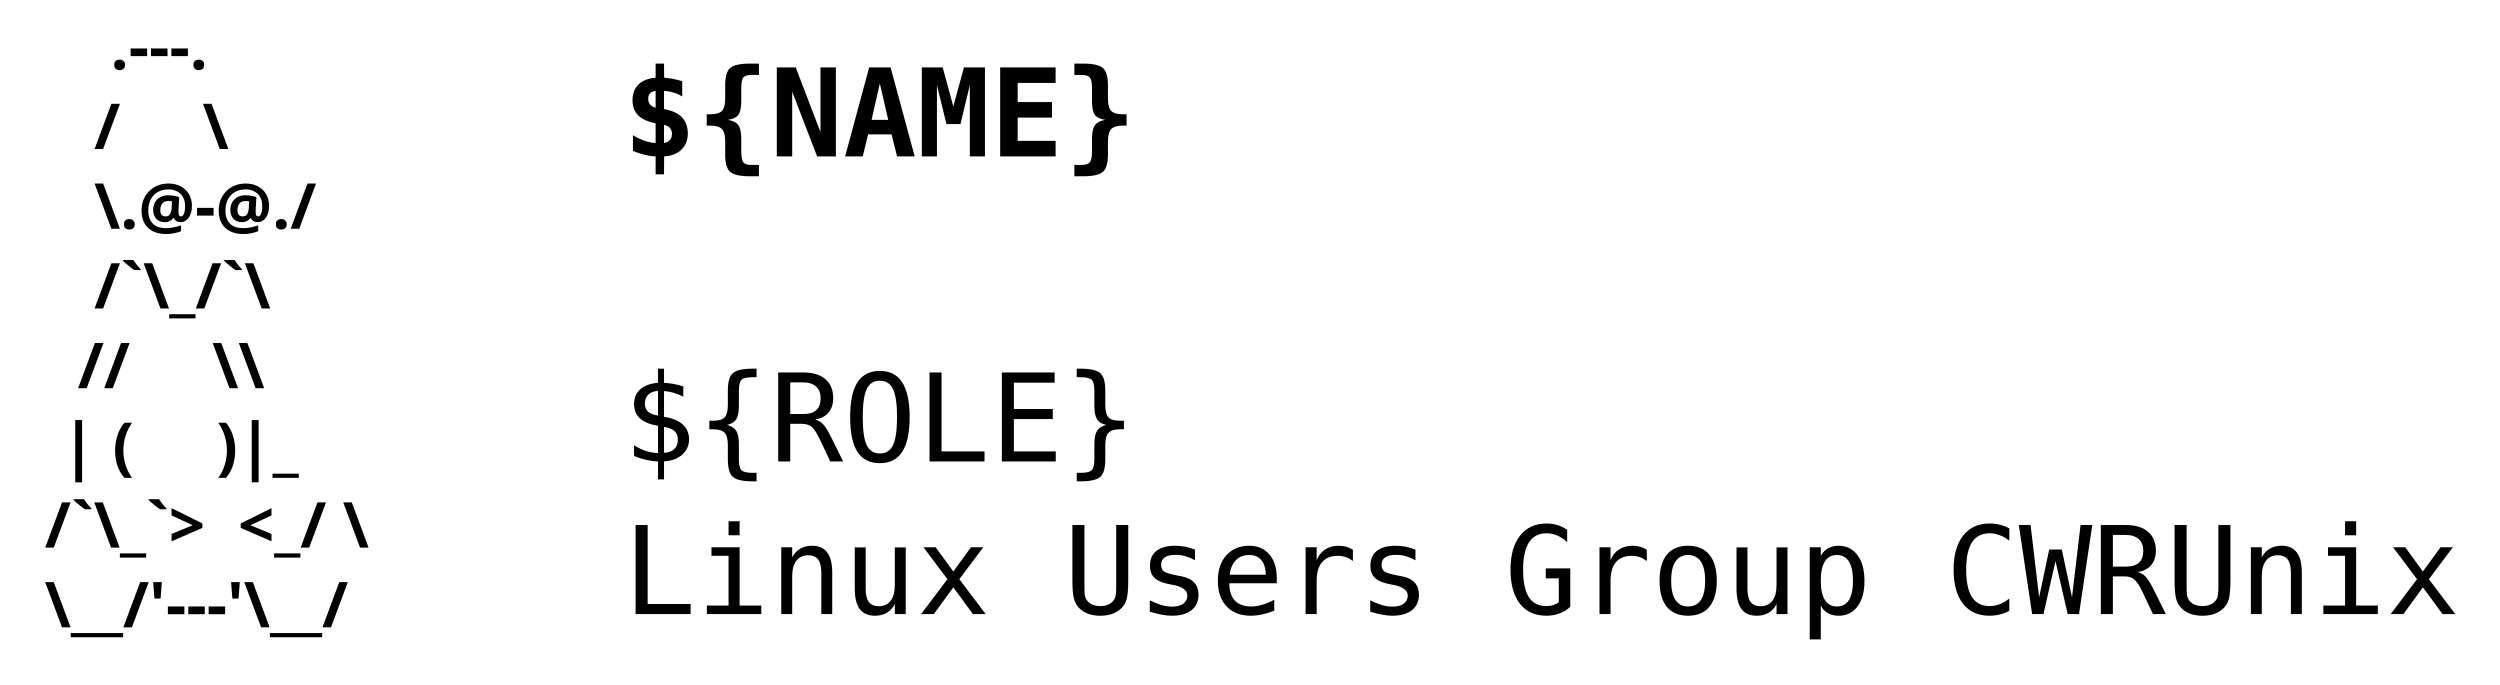
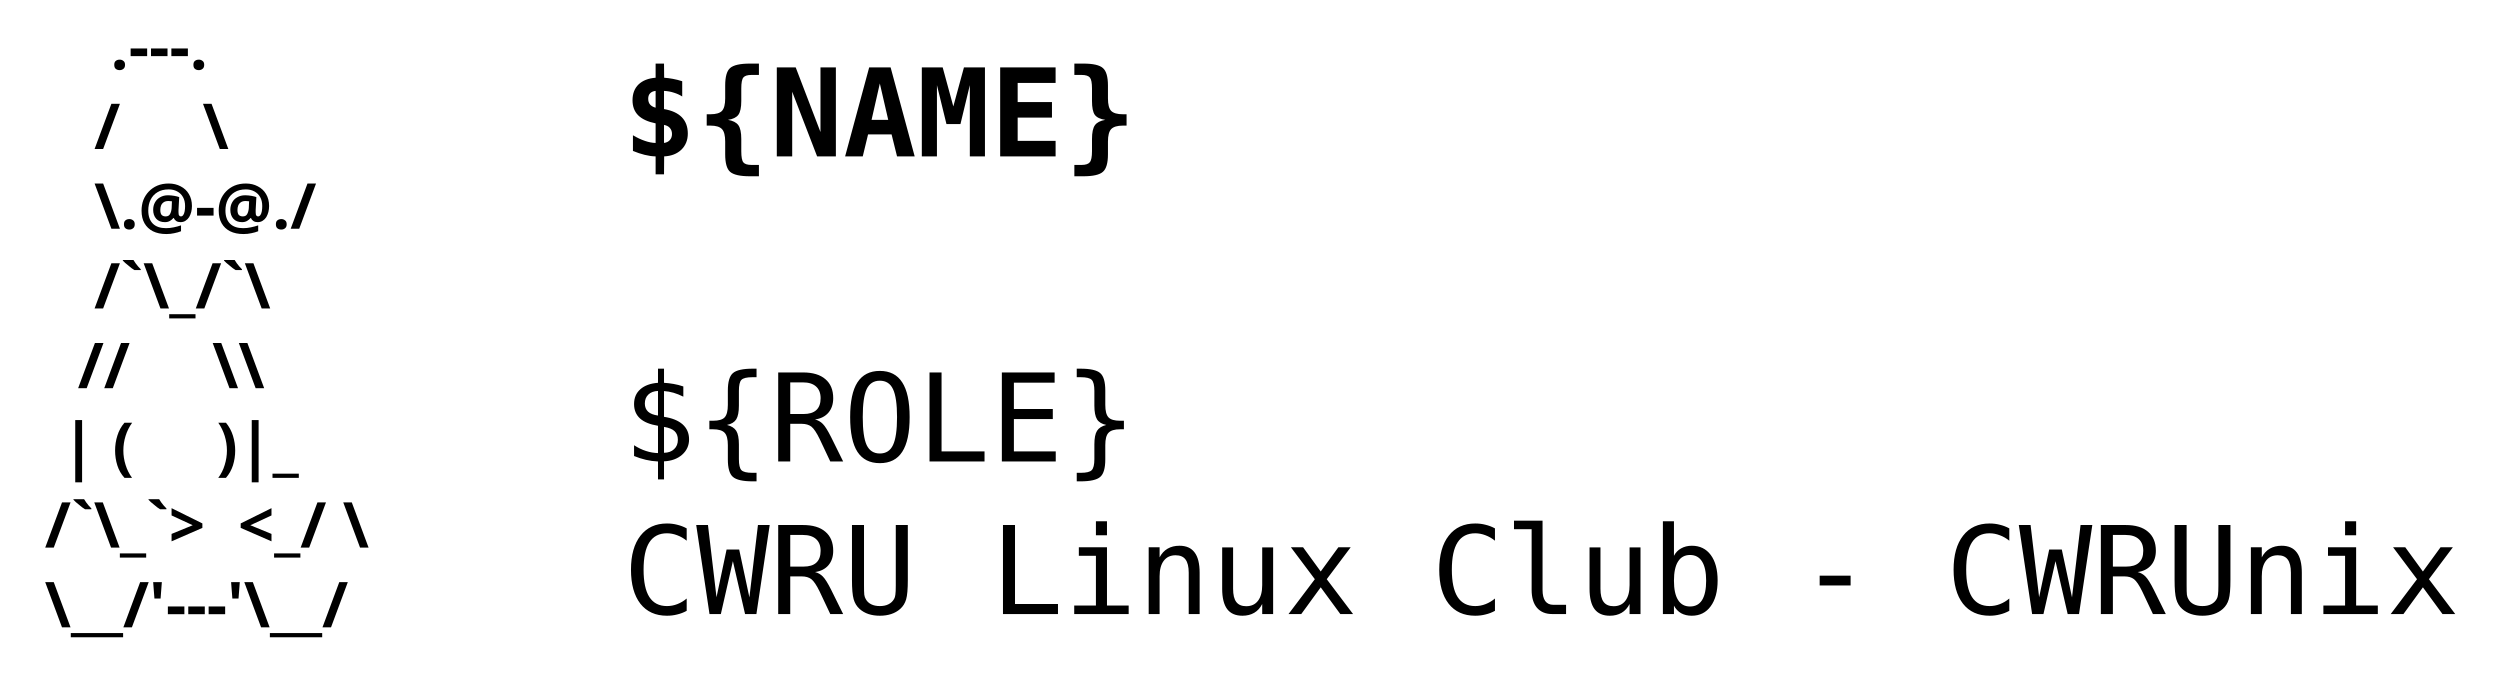
<svg xmlns="http://www.w3.org/2000/svg" xmlns:xlink="http://www.w3.org/1999/xlink" width="279.063mm" height="76.378mm" viewBox="0 0 279.063 76.378" version="1.1" id="svg1" xml:space="preserve">
  <defs id="defs1">
    <linearGradient id="swatch1">
      <stop style="stop-color:#000000;stop-opacity:1;" offset="0" id="stop1" />
    </linearGradient>
    <linearGradient xlink:href="#swatch1" id="linearGradient16" gradientUnits="userSpaceOnUse" gradientTransform="translate(-10.12567,1.7119524e-5)" x1="91.054" y1="81.712" x2="303.81" y2="81.712" />
    <linearGradient xlink:href="#swatch1" id="linearGradient17" gradientUnits="userSpaceOnUse" gradientTransform="matrix(2.224966,0,0,2.224966,13.49642,36.34724)" x1="88.948" y1="161.934" x2="114.255" y2="161.934" />
  </defs>
  <g id="layer1" transform="translate(-19.62124,-42.47208)">
    <text xml:space="preserve" style="font-size:13.624px;text-align:start;writing-mode:lr-tb;direction:ltr;text-anchor:start;fill:url(#linearGradient16);stroke-width:2.789;stroke-linecap:round;stroke-linejoin:round" x="80.929" y="59.926" id="text1">
      <tspan id="tspan1" style="font-style:normal;font-variant:normal;font-weight:bold;font-stretch:normal;font-family:'DejaVu Sans Mono';-inkscape-font-specification:'DejaVu Sans Mono Bold';fill:url(#linearGradient16);stroke-width:2.789" x="80.929" y="59.926"> ${NAME}</tspan>
      <tspan style="font-style:normal;font-variant:normal;font-weight:bold;font-stretch:normal;font-family:'DejaVu Sans Mono';-inkscape-font-specification:'DejaVu Sans Mono Bold';fill:url(#linearGradient16);stroke-width:2.789" x="80.929" y="76.956" id="tspan4" />
      <tspan style="font-style:normal;font-variant:normal;font-weight:normal;font-stretch:normal;font-family:'DejaVu Sans Mono';-inkscape-font-specification:'DejaVu Sans Mono';fill:url(#linearGradient16);stroke-width:2.789" x="80.929" y="93.986" id="tspan2"> ${ROLE}</tspan>
-       <tspan style="font-style:normal;font-variant:normal;font-weight:normal;font-stretch:normal;font-family:'DejaVu Sans Mono';-inkscape-font-specification:'DejaVu Sans Mono';fill:url(#linearGradient16);stroke-width:2.789" x="80.929" y="111.016" id="tspan3"> Linux Users Group CWRUnix</tspan>
+       <tspan style="font-style:normal;font-variant:normal;font-weight:normal;font-stretch:normal;font-family:'DejaVu Sans Mono';-inkscape-font-specification:'DejaVu Sans Mono';fill:url(#linearGradient16);stroke-width:2.789" x="80.929" y="111.016" id="tspan3"> CWRU Linux Club - CWRUnix</tspan>
    </text>
    <text xml:space="preserve" style="font-size:7.064px;text-align:start;writing-mode:lr-tb;direction:ltr;text-anchor:start;fill:url(#linearGradient17);stroke-width:0.589" x="24.621" y="50.207" id="text1-0">
      <tspan id="tspan1-6" style="font-style:normal;font-variant:normal;font-weight:bold;font-stretch:normal;font-family:'FiraCode Nerd Font Mono';-inkscape-font-specification:'FiraCode Nerd Font Mono Bold';fill:url(#linearGradient17);stroke-width:0.589" x="24.621" y="50.207">    .---.</tspan>
      <tspan style="font-style:normal;font-variant:normal;font-weight:bold;font-stretch:normal;font-family:'FiraCode Nerd Font Mono';-inkscape-font-specification:'FiraCode Nerd Font Mono Bold';fill:url(#linearGradient17);stroke-width:0.589" x="24.621" y="59.107" id="tspan2-3">   /     \</tspan>
      <tspan style="font-style:normal;font-variant:normal;font-weight:bold;font-stretch:normal;font-family:'FiraCode Nerd Font Mono';-inkscape-font-specification:'FiraCode Nerd Font Mono Bold';fill:url(#linearGradient17);stroke-width:0.589" x="24.621" y="68.006" id="tspan3-2">   \.@-@./</tspan>
      <tspan style="font-style:normal;font-variant:normal;font-weight:bold;font-stretch:normal;font-family:'FiraCode Nerd Font Mono';-inkscape-font-specification:'FiraCode Nerd Font Mono Bold';fill:url(#linearGradient17);stroke-width:0.589" x="24.621" y="76.905" id="tspan4-0">   /`\_/`\</tspan>
      <tspan style="font-style:normal;font-variant:normal;font-weight:bold;font-stretch:normal;font-family:'FiraCode Nerd Font Mono';-inkscape-font-specification:'FiraCode Nerd Font Mono Bold';fill:url(#linearGradient17);stroke-width:0.589" x="24.621" y="85.804" id="tspan5">  //     \\</tspan>
      <tspan style="font-style:normal;font-variant:normal;font-weight:bold;font-stretch:normal;font-family:'FiraCode Nerd Font Mono';-inkscape-font-specification:'FiraCode Nerd Font Mono Bold';fill:url(#linearGradient17);stroke-width:0.589" x="24.621" y="94.704" id="tspan6"> | (     )|_</tspan>
      <tspan style="font-style:normal;font-variant:normal;font-weight:bold;font-stretch:normal;font-family:'FiraCode Nerd Font Mono';-inkscape-font-specification:'FiraCode Nerd Font Mono Bold';fill:url(#linearGradient17);stroke-width:0.589" x="24.621" y="103.603" id="tspan7">/`\_`&gt;  &lt;_/ \</tspan>
      <tspan style="font-style:normal;font-variant:normal;font-weight:bold;font-stretch:normal;font-family:'FiraCode Nerd Font Mono';-inkscape-font-specification:'FiraCode Nerd Font Mono Bold';fill:url(#linearGradient17);stroke-width:0.589" x="24.621" y="112.502" id="tspan8">\__/'---'\__/</tspan>
    </text>
  </g>
</svg>
